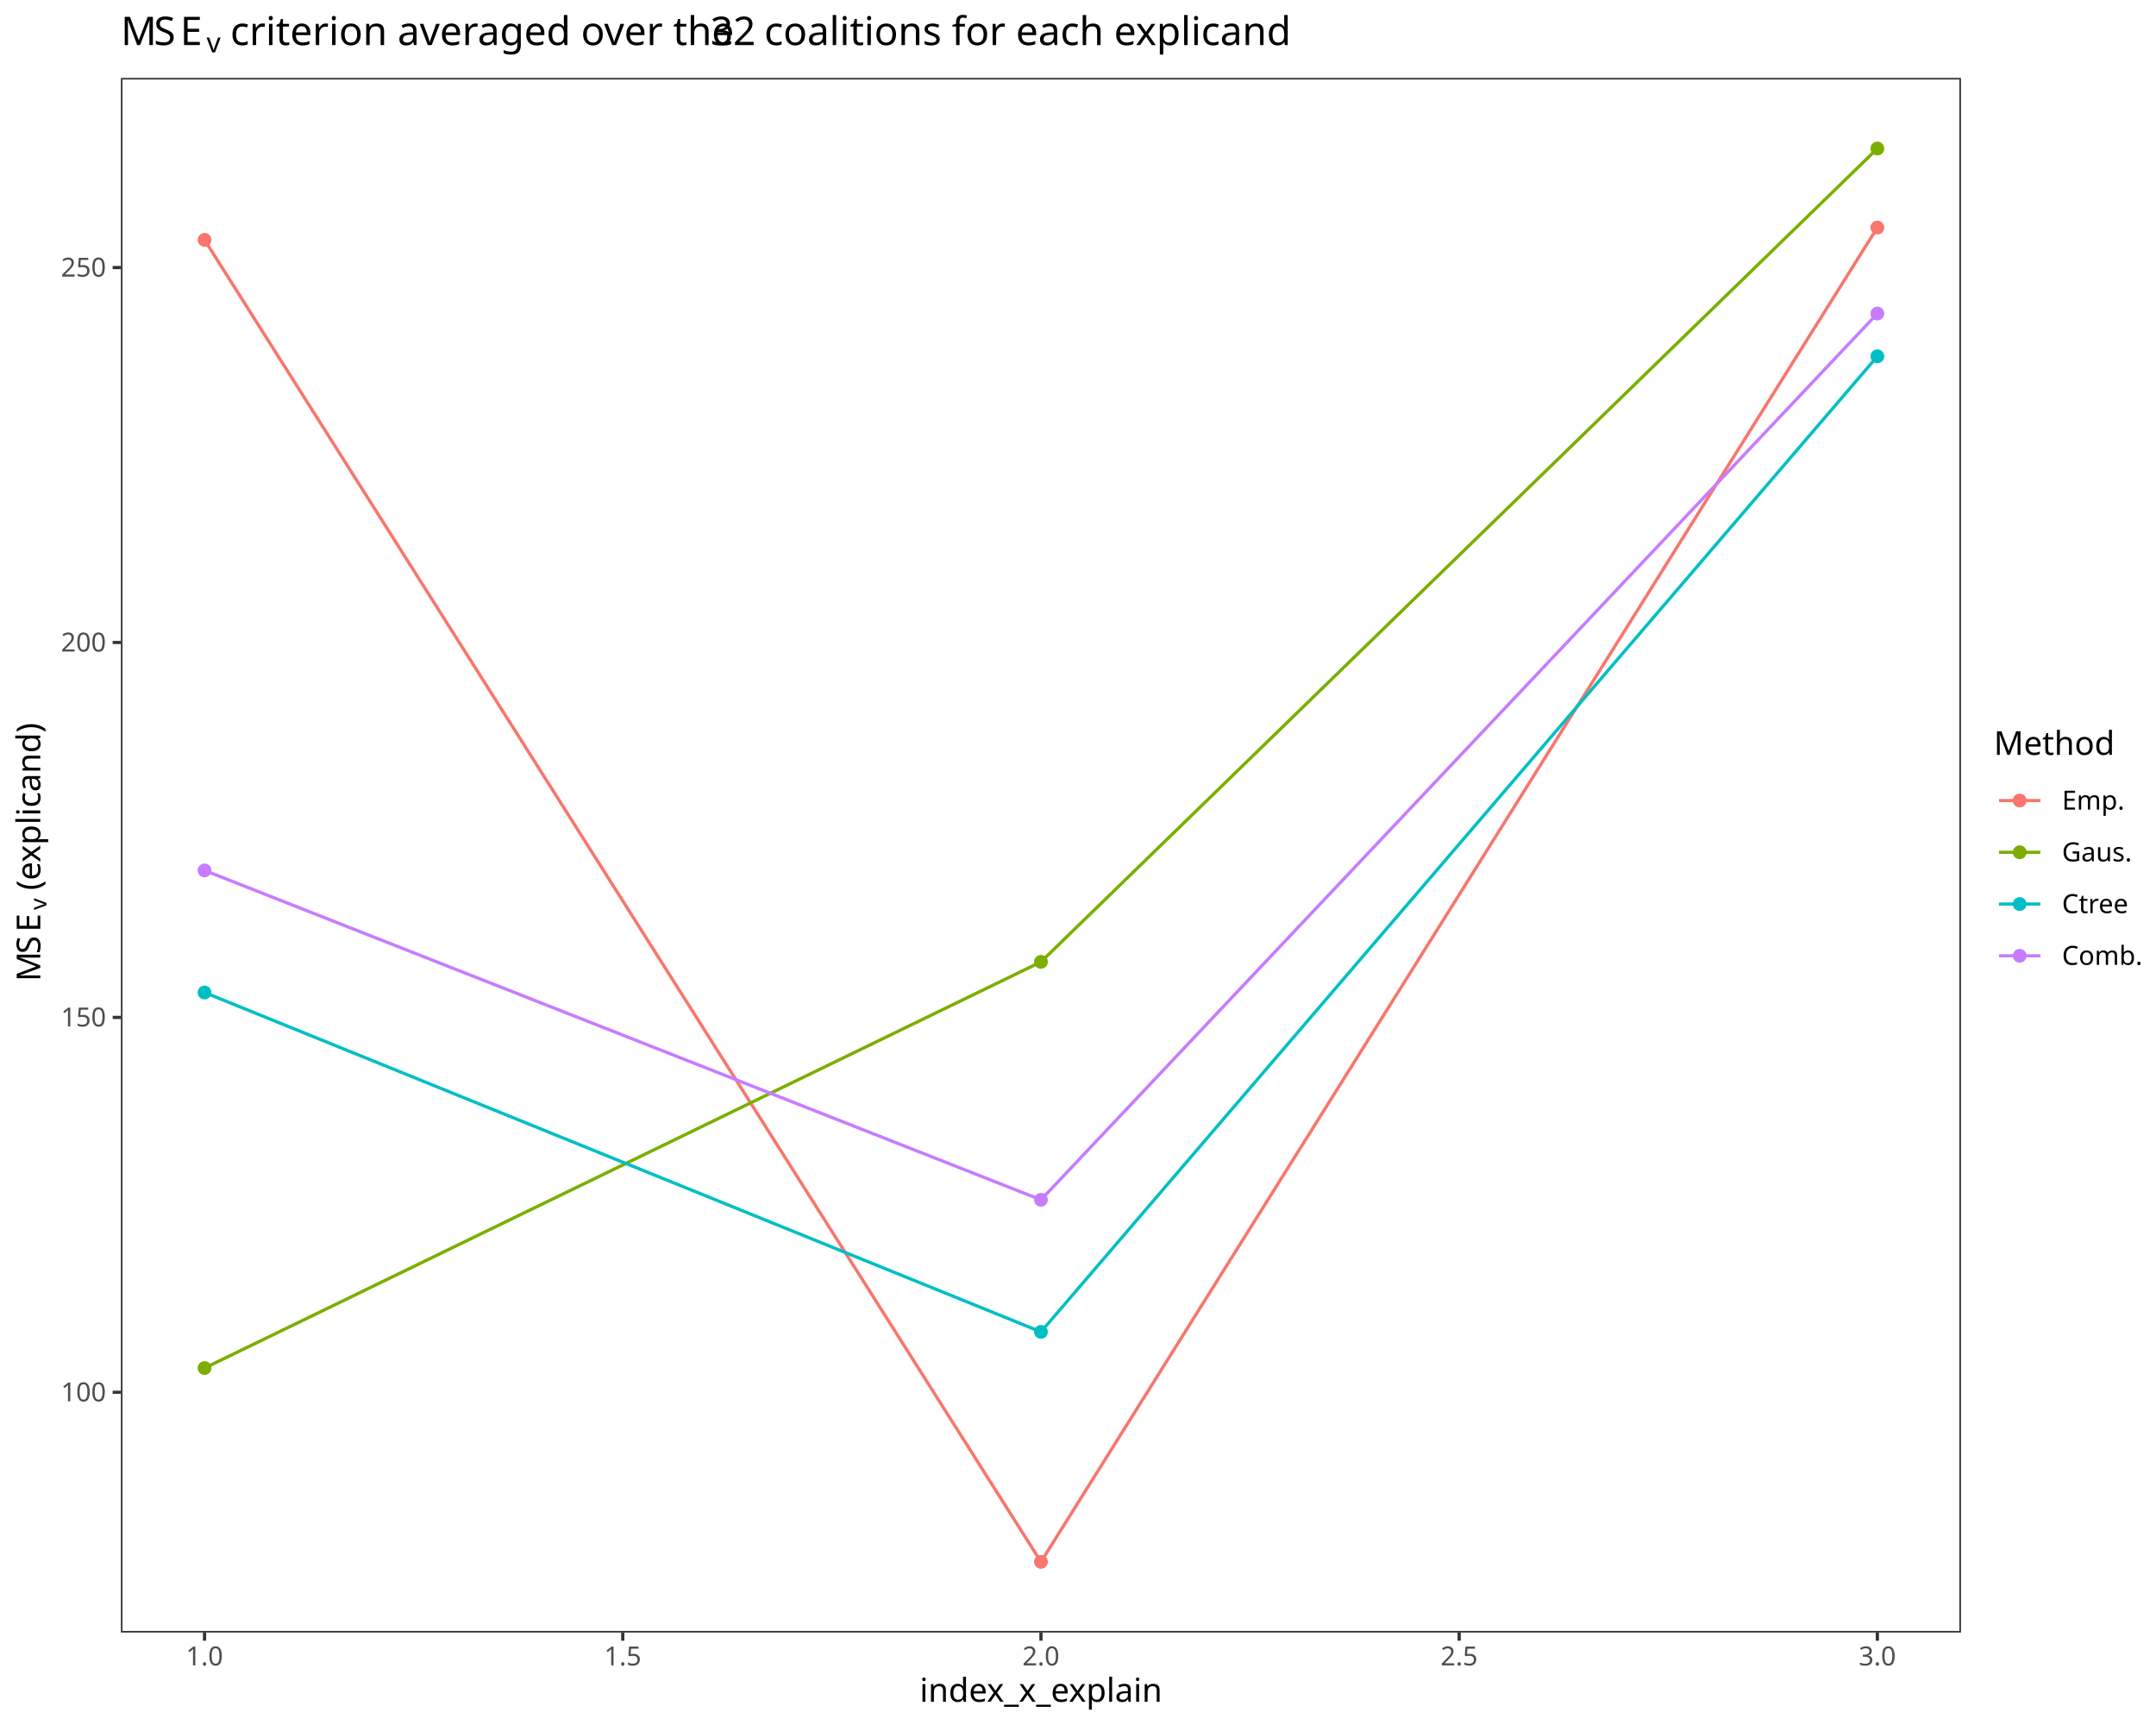
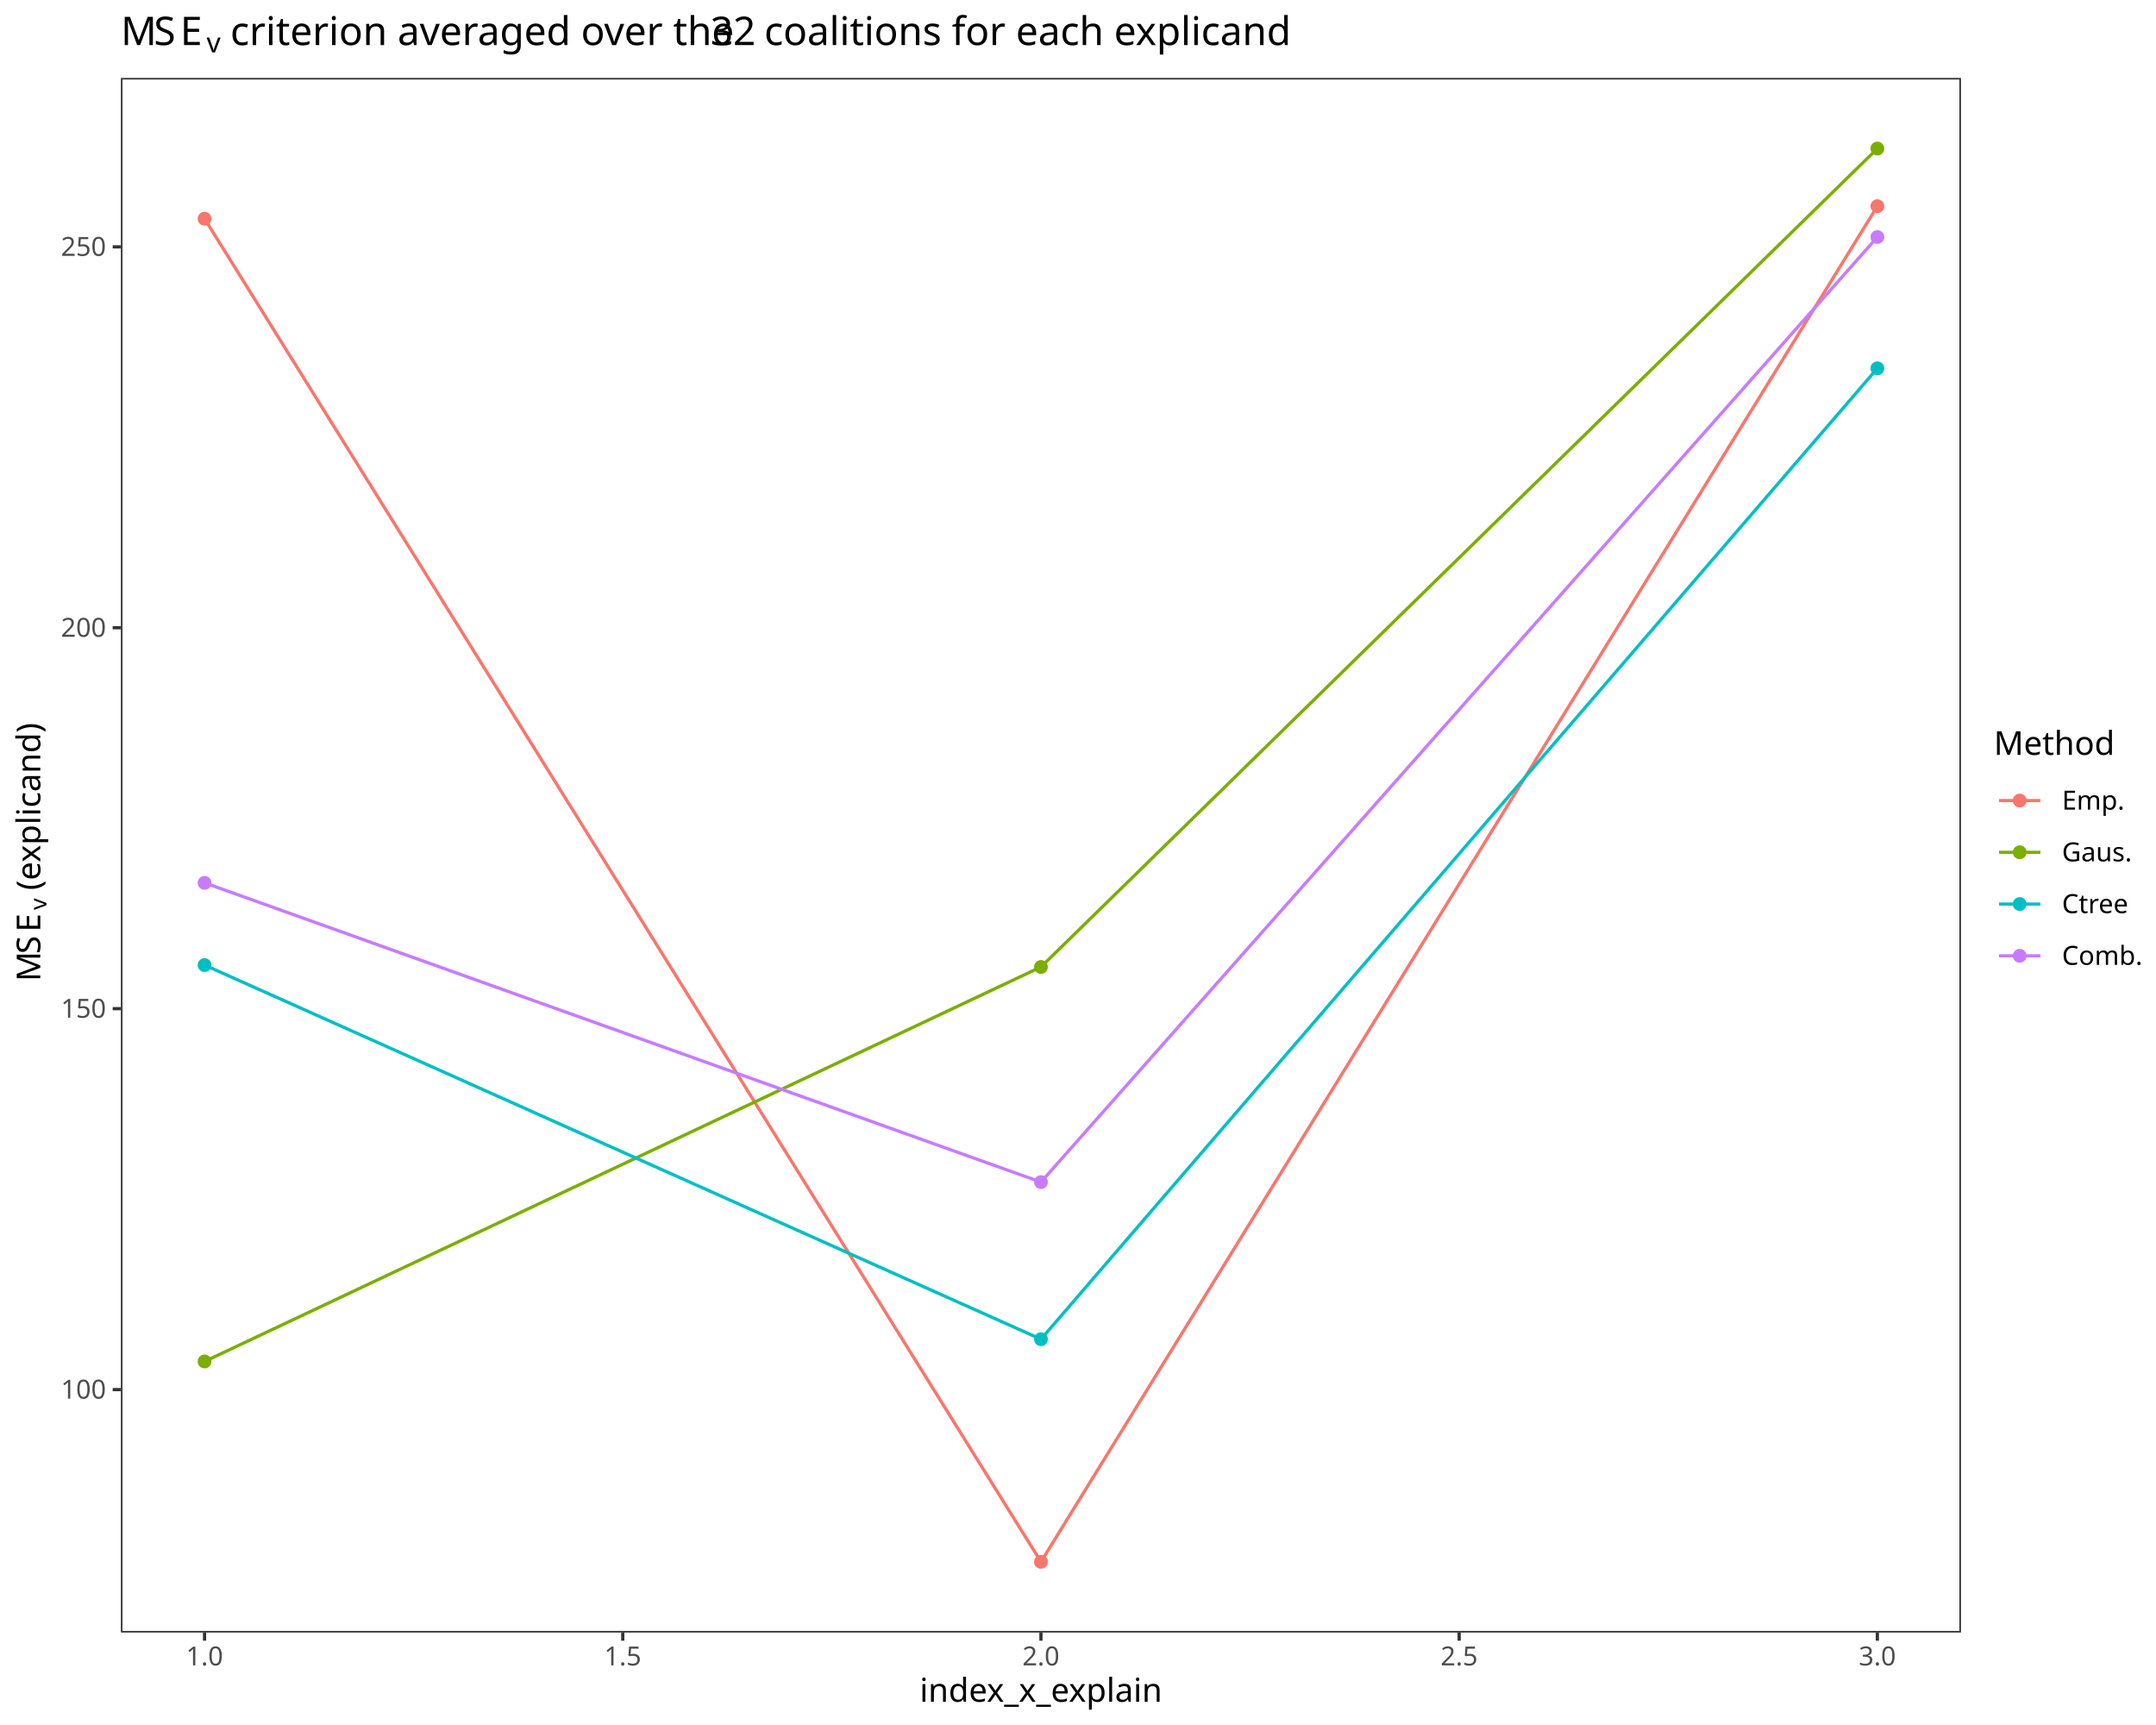
<svg xmlns="http://www.w3.org/2000/svg" class="svglite" data-engine-version="2.0" width="720.00pt" height="576.00pt" viewBox="0 0 720.00 576.00">
  <defs>
    <style type="text/css">
    .svglite line, .svglite polyline, .svglite polygon, .svglite path, .svglite rect, .svglite circle {
      fill: none;
      stroke: #000000;
      stroke-linecap: round;
      stroke-linejoin: round;
      stroke-miterlimit: 10.00;
    }
  </style>
  </defs>
  <rect width="100%" height="100%" style="stroke: none; fill: #FFFFFF;" />
  <defs>
    <clipPath id="cpMC4wMHw3MjAuMDB8MC4wMHw1NzYuMDA=">
      <rect x="0.00" y="0.00" width="720.00" height="576.00" />
    </clipPath>
  </defs>
  <g clip-path="url(#cpMC4wMHw3MjAuMDB8MC4wMHw1NzYuMDA=)">
    <rect x="0.00" y="0.00" width="720.00" height="576.00" style="stroke-width: 1.07; stroke: #FFFFFF; fill: #FFFFFF;" />
  </g>
  <defs>
    <clipPath id="cpNDAuMzd8NjU0Ljg4fDI2LjAxfDU0NS4xMQ==">
      <rect x="40.37" y="26.01" width="614.50" height="519.11" />
    </clipPath>
  </defs>
  <g clip-path="url(#cpNDAuMzd8NjU0Ljg4fDI2LjAxfDU0NS4xMQ==)">
    <rect x="40.37" y="26.01" width="614.50" height="519.11" style="stroke-width: 1.07; stroke: none; fill: #FFFFFF;" />
-     <circle cx="68.31" cy="80.10" r="1.95" style="stroke-width: 0.71; stroke: #F8766D; fill: #F8766D;" />
+     <circle cx="68.31" cy="73.03" r="1.95" style="stroke-width: 0.71; stroke: #F8766D; fill: #F8766D;" />
    <circle cx="347.63" cy="521.52" r="1.95" style="stroke-width: 0.71; stroke: #F8766D; fill: #F8766D;" />
-     <circle cx="626.95" cy="75.99" r="1.95" style="stroke-width: 0.71; stroke: #F8766D; fill: #F8766D;" />
-     <circle cx="68.31" cy="456.81" r="1.95" style="stroke-width: 0.71; stroke: #7CAE00; fill: #7CAE00;" />
-     <circle cx="347.63" cy="321.18" r="1.95" style="stroke-width: 0.71; stroke: #7CAE00; fill: #7CAE00;" />
+     <circle cx="626.95" cy="68.85" r="1.95" style="stroke-width: 0.71; stroke: #F8766D; fill: #F8766D;" />
+     <circle cx="68.31" cy="454.61" r="1.95" style="stroke-width: 0.71; stroke: #7CAE00; fill: #7CAE00;" />
+     <circle cx="347.63" cy="322.88" r="1.95" style="stroke-width: 0.71; stroke: #7CAE00; fill: #7CAE00;" />
    <circle cx="626.95" cy="49.60" r="1.95" style="stroke-width: 0.71; stroke: #7CAE00; fill: #7CAE00;" />
-     <circle cx="68.31" cy="331.41" r="1.95" style="stroke-width: 0.71; stroke: #00BFC4; fill: #00BFC4;" />
-     <circle cx="347.63" cy="444.73" r="1.95" style="stroke-width: 0.71; stroke: #00BFC4; fill: #00BFC4;" />
-     <circle cx="626.95" cy="118.98" r="1.95" style="stroke-width: 0.71; stroke: #00BFC4; fill: #00BFC4;" />
-     <circle cx="68.31" cy="290.65" r="1.95" style="stroke-width: 0.71; stroke: #C77CFF; fill: #C77CFF;" />
-     <circle cx="347.63" cy="400.63" r="1.95" style="stroke-width: 0.71; stroke: #C77CFF; fill: #C77CFF;" />
-     <circle cx="626.95" cy="104.70" r="1.95" style="stroke-width: 0.71; stroke: #C77CFF; fill: #C77CFF;" />
-     <polyline points="68.31,80.10 347.63,521.52 626.95,75.99 " style="stroke-width: 1.07; stroke: #F8766D; stroke-linecap: butt;" />
-     <polyline points="68.31,456.81 347.63,321.18 626.95,49.60 " style="stroke-width: 1.07; stroke: #7CAE00; stroke-linecap: butt;" />
-     <polyline points="68.31,331.41 347.63,444.73 626.95,118.98 " style="stroke-width: 1.07; stroke: #00BFC4; stroke-linecap: butt;" />
-     <polyline points="68.31,290.65 347.63,400.63 626.95,104.70 " style="stroke-width: 1.07; stroke: #C77CFF; stroke-linecap: butt;" />
+     <circle cx="68.31" cy="322.25" r="1.95" style="stroke-width: 0.71; stroke: #00BFC4; fill: #00BFC4;" />
+     <circle cx="347.63" cy="447.18" r="1.95" style="stroke-width: 0.71; stroke: #00BFC4; fill: #00BFC4;" />
+     <circle cx="626.95" cy="122.99" r="1.95" style="stroke-width: 0.71; stroke: #00BFC4; fill: #00BFC4;" />
+     <circle cx="68.31" cy="294.79" r="1.95" style="stroke-width: 0.71; stroke: #C77CFF; fill: #C77CFF;" />
+     <circle cx="347.63" cy="394.72" r="1.95" style="stroke-width: 0.71; stroke: #C77CFF; fill: #C77CFF;" />
+     <circle cx="626.95" cy="79.15" r="1.95" style="stroke-width: 0.71; stroke: #C77CFF; fill: #C77CFF;" />
+     <polyline points="68.31,73.03 347.63,521.52 626.95,68.85 " style="stroke-width: 1.07; stroke: #F8766D; stroke-linecap: butt;" />
+     <polyline points="68.31,454.61 347.63,322.88 626.95,49.60 " style="stroke-width: 1.07; stroke: #7CAE00; stroke-linecap: butt;" />
+     <polyline points="68.31,322.25 347.63,447.18 626.95,122.99 " style="stroke-width: 1.07; stroke: #00BFC4; stroke-linecap: butt;" />
+     <polyline points="68.31,294.79 347.63,394.72 626.95,79.15 " style="stroke-width: 1.07; stroke: #C77CFF; stroke-linecap: butt;" />
    <rect x="40.37" y="26.01" width="614.50" height="519.11" style="stroke-width: 1.07; stroke: #333333;" />
  </g>
  <g clip-path="url(#cpMC4wMHw3MjAuMDB8MC4wMHw1NzYuMDA=)">
-     <text x="35.44" y="467.93" text-anchor="end" style="font-size: 8.80px; fill: #4D4D4D; font-family: sans;" textLength="14.68px" lengthAdjust="spacingAndGlyphs">100</text>
-     <text x="35.44" y="342.74" text-anchor="end" style="font-size: 8.80px; fill: #4D4D4D; font-family: sans;" textLength="14.68px" lengthAdjust="spacingAndGlyphs">150</text>
-     <text x="35.44" y="217.56" text-anchor="end" style="font-size: 8.80px; fill: #4D4D4D; font-family: sans;" textLength="14.68px" lengthAdjust="spacingAndGlyphs">200</text>
-     <text x="35.44" y="92.37" text-anchor="end" style="font-size: 8.80px; fill: #4D4D4D; font-family: sans;" textLength="14.68px" lengthAdjust="spacingAndGlyphs">250</text>
-     <polyline points="37.63,464.90 40.37,464.90 " style="stroke-width: 1.07; stroke: #333333; stroke-linecap: butt;" />
-     <polyline points="37.63,339.72 40.37,339.72 " style="stroke-width: 1.07; stroke: #333333; stroke-linecap: butt;" />
-     <polyline points="37.63,214.53 40.37,214.53 " style="stroke-width: 1.07; stroke: #333333; stroke-linecap: butt;" />
-     <polyline points="37.63,89.34 40.37,89.34 " style="stroke-width: 1.07; stroke: #333333; stroke-linecap: butt;" />
+     <text x="35.44" y="467.02" text-anchor="end" style="font-size: 8.80px; fill: #4D4D4D; font-family: sans;" textLength="14.68px" lengthAdjust="spacingAndGlyphs">100</text>
+     <text x="35.44" y="339.83" text-anchor="end" style="font-size: 8.80px; fill: #4D4D4D; font-family: sans;" textLength="14.68px" lengthAdjust="spacingAndGlyphs">150</text>
+     <text x="35.44" y="212.64" text-anchor="end" style="font-size: 8.80px; fill: #4D4D4D; font-family: sans;" textLength="14.68px" lengthAdjust="spacingAndGlyphs">200</text>
+     <text x="35.44" y="85.44" text-anchor="end" style="font-size: 8.80px; fill: #4D4D4D; font-family: sans;" textLength="14.68px" lengthAdjust="spacingAndGlyphs">250</text>
+     <polyline points="37.63,464.00 40.37,464.00 " style="stroke-width: 1.07; stroke: #333333; stroke-linecap: butt;" />
+     <polyline points="37.63,336.80 40.37,336.80 " style="stroke-width: 1.07; stroke: #333333; stroke-linecap: butt;" />
+     <polyline points="37.63,209.61 40.37,209.61 " style="stroke-width: 1.07; stroke: #333333; stroke-linecap: butt;" />
+     <polyline points="37.63,82.42 40.37,82.42 " style="stroke-width: 1.07; stroke: #333333; stroke-linecap: butt;" />
    <polyline points="68.31,547.85 68.31,545.11 " style="stroke-width: 1.07; stroke: #333333; stroke-linecap: butt;" />
    <polyline points="207.97,547.85 207.97,545.11 " style="stroke-width: 1.07; stroke: #333333; stroke-linecap: butt;" />
    <polyline points="347.63,547.85 347.63,545.11 " style="stroke-width: 1.07; stroke: #333333; stroke-linecap: butt;" />
    <polyline points="487.29,547.85 487.29,545.11 " style="stroke-width: 1.07; stroke: #333333; stroke-linecap: butt;" />
    <polyline points="626.95,547.85 626.95,545.11 " style="stroke-width: 1.07; stroke: #333333; stroke-linecap: butt;" />
    <text x="68.31" y="556.10" text-anchor="middle" style="font-size: 8.80px; fill: #4D4D4D; font-family: sans;" textLength="12.23px" lengthAdjust="spacingAndGlyphs">1.0</text>
    <text x="207.97" y="556.10" text-anchor="middle" style="font-size: 8.80px; fill: #4D4D4D; font-family: sans;" textLength="12.23px" lengthAdjust="spacingAndGlyphs">1.5</text>
    <text x="347.63" y="556.10" text-anchor="middle" style="font-size: 8.80px; fill: #4D4D4D; font-family: sans;" textLength="12.23px" lengthAdjust="spacingAndGlyphs">2.0</text>
    <text x="487.29" y="556.10" text-anchor="middle" style="font-size: 8.80px; fill: #4D4D4D; font-family: sans;" textLength="12.23px" lengthAdjust="spacingAndGlyphs">2.5</text>
    <text x="626.95" y="556.10" text-anchor="middle" style="font-size: 8.80px; fill: #4D4D4D; font-family: sans;" textLength="12.23px" lengthAdjust="spacingAndGlyphs">3.0</text>
    <text x="347.63" y="568.24" text-anchor="middle" style="font-size: 11.00px; font-family: sans;" textLength="78.90px" lengthAdjust="spacingAndGlyphs">index_x_explain</text>
    <text transform="translate(13.45,327.69) rotate(-90)" style="font-size: 11.00px; font-family: sans;" textLength="9.17px" lengthAdjust="spacingAndGlyphs">M</text>
    <text transform="translate(13.45,318.52) rotate(-90)" style="font-size: 11.00px; font-family: sans;" textLength="7.34px" lengthAdjust="spacingAndGlyphs">S</text>
    <text transform="translate(13.45,311.18) rotate(-90)" style="font-size: 11.00px; font-family: sans;" textLength="7.34px" lengthAdjust="spacingAndGlyphs">E</text>
    <text transform="translate(15.49,303.84) rotate(-90)" style="font-size: 7.70px; font-family: sans;" textLength="3.85px" lengthAdjust="spacingAndGlyphs">v</text>
    <text transform="translate(13.45,299.99) rotate(-90)" style="font-size: 11.00px; font-family: sans;" textLength="2.75px" lengthAdjust="spacingAndGlyphs"> </text>
    <text transform="translate(13.45,297.24) rotate(-90)" style="font-size: 11.00px; font-family: sans;" textLength="53.81px" lengthAdjust="spacingAndGlyphs">(explicand)</text>
    <rect x="665.84" y="243.33" width="48.68" height="84.45" style="stroke-width: 1.07; stroke: none; fill: #FFFFFF;" />
    <text x="665.84" y="252.05" style="font-size: 11.00px; font-family: sans;" textLength="36.70px" lengthAdjust="spacingAndGlyphs">Method</text>
    <rect x="665.84" y="258.67" width="17.28" height="17.28" style="stroke-width: 1.07; stroke: none; fill: #FFFFFF;" />
    <circle cx="674.48" cy="267.31" r="1.95" style="stroke-width: 0.71; stroke: #F8766D; fill: #F8766D;" />
    <line x1="667.56" y1="267.31" x2="681.39" y2="267.31" style="stroke-width: 1.07; stroke: #F8766D; stroke-linecap: butt;" />
    <rect x="665.84" y="275.95" width="17.28" height="17.28" style="stroke-width: 1.07; stroke: none; fill: #FFFFFF;" />
    <circle cx="674.48" cy="284.59" r="1.95" style="stroke-width: 0.71; stroke: #7CAE00; fill: #7CAE00;" />
    <line x1="667.56" y1="284.59" x2="681.39" y2="284.59" style="stroke-width: 1.07; stroke: #7CAE00; stroke-linecap: butt;" />
    <rect x="665.84" y="293.23" width="17.28" height="17.28" style="stroke-width: 1.07; stroke: none; fill: #FFFFFF;" />
    <circle cx="674.48" cy="301.87" r="1.95" style="stroke-width: 0.71; stroke: #00BFC4; fill: #00BFC4;" />
    <line x1="667.56" y1="301.87" x2="681.39" y2="301.87" style="stroke-width: 1.07; stroke: #00BFC4; stroke-linecap: butt;" />
    <rect x="665.84" y="310.51" width="17.28" height="17.28" style="stroke-width: 1.07; stroke: none; fill: #FFFFFF;" />
    <circle cx="674.48" cy="319.15" r="1.95" style="stroke-width: 0.71; stroke: #C77CFF; fill: #C77CFF;" />
    <line x1="667.56" y1="319.15" x2="681.39" y2="319.15" style="stroke-width: 1.07; stroke: #C77CFF; stroke-linecap: butt;" />
    <text x="688.60" y="270.33" style="font-size: 8.80px; font-family: sans;" textLength="20.54px" lengthAdjust="spacingAndGlyphs">Emp.</text>
    <text x="688.60" y="287.61" style="font-size: 8.80px; font-family: sans;" textLength="23.49px" lengthAdjust="spacingAndGlyphs">Gaus.</text>
    <text x="688.60" y="304.89" style="font-size: 8.80px; font-family: sans;" textLength="21.52px" lengthAdjust="spacingAndGlyphs">Ctree</text>
    <text x="688.60" y="322.17" style="font-size: 8.80px; font-family: sans;" textLength="25.92px" lengthAdjust="spacingAndGlyphs">Comb.</text>
    <text x="40.37" y="15.05" style="font-size: 13.20px; font-family: sans;" textLength="11.00px" lengthAdjust="spacingAndGlyphs">M</text>
    <text x="51.38" y="15.05" style="font-size: 13.20px; font-family: sans;" textLength="8.81px" lengthAdjust="spacingAndGlyphs">S</text>
    <text x="60.18" y="15.05" style="font-size: 13.20px; font-family: sans;" textLength="8.81px" lengthAdjust="spacingAndGlyphs">E</text>
    <text x="68.99" y="17.49" style="font-size: 9.24px; font-family: sans;" textLength="4.62px" lengthAdjust="spacingAndGlyphs">v</text>
    <text x="73.61" y="15.05" style="font-size: 13.20px; font-family: sans;" textLength="3.30px" lengthAdjust="spacingAndGlyphs"> </text>
    <text x="76.92" y="15.05" style="font-size: 13.20px; font-family: sans;" textLength="157.04px" lengthAdjust="spacingAndGlyphs">criterion averaged over the</text>
    <text x="233.95" y="15.05" style="font-size: 13.20px; font-family: sans;" textLength="3.30px" lengthAdjust="spacingAndGlyphs"> </text>
    <text x="237.26" y="15.05" style="font-size: 13.20px; font-family: sans;" textLength="14.68px" lengthAdjust="spacingAndGlyphs">32</text>
    <text x="251.94" y="15.05" style="font-size: 13.20px; font-family: sans;" textLength="3.30px" lengthAdjust="spacingAndGlyphs"> </text>
    <text x="255.24" y="15.05" style="font-size: 13.20px; font-family: sans;" textLength="165.85px" lengthAdjust="spacingAndGlyphs">coalitions for each explicand</text>
  </g>
</svg>
